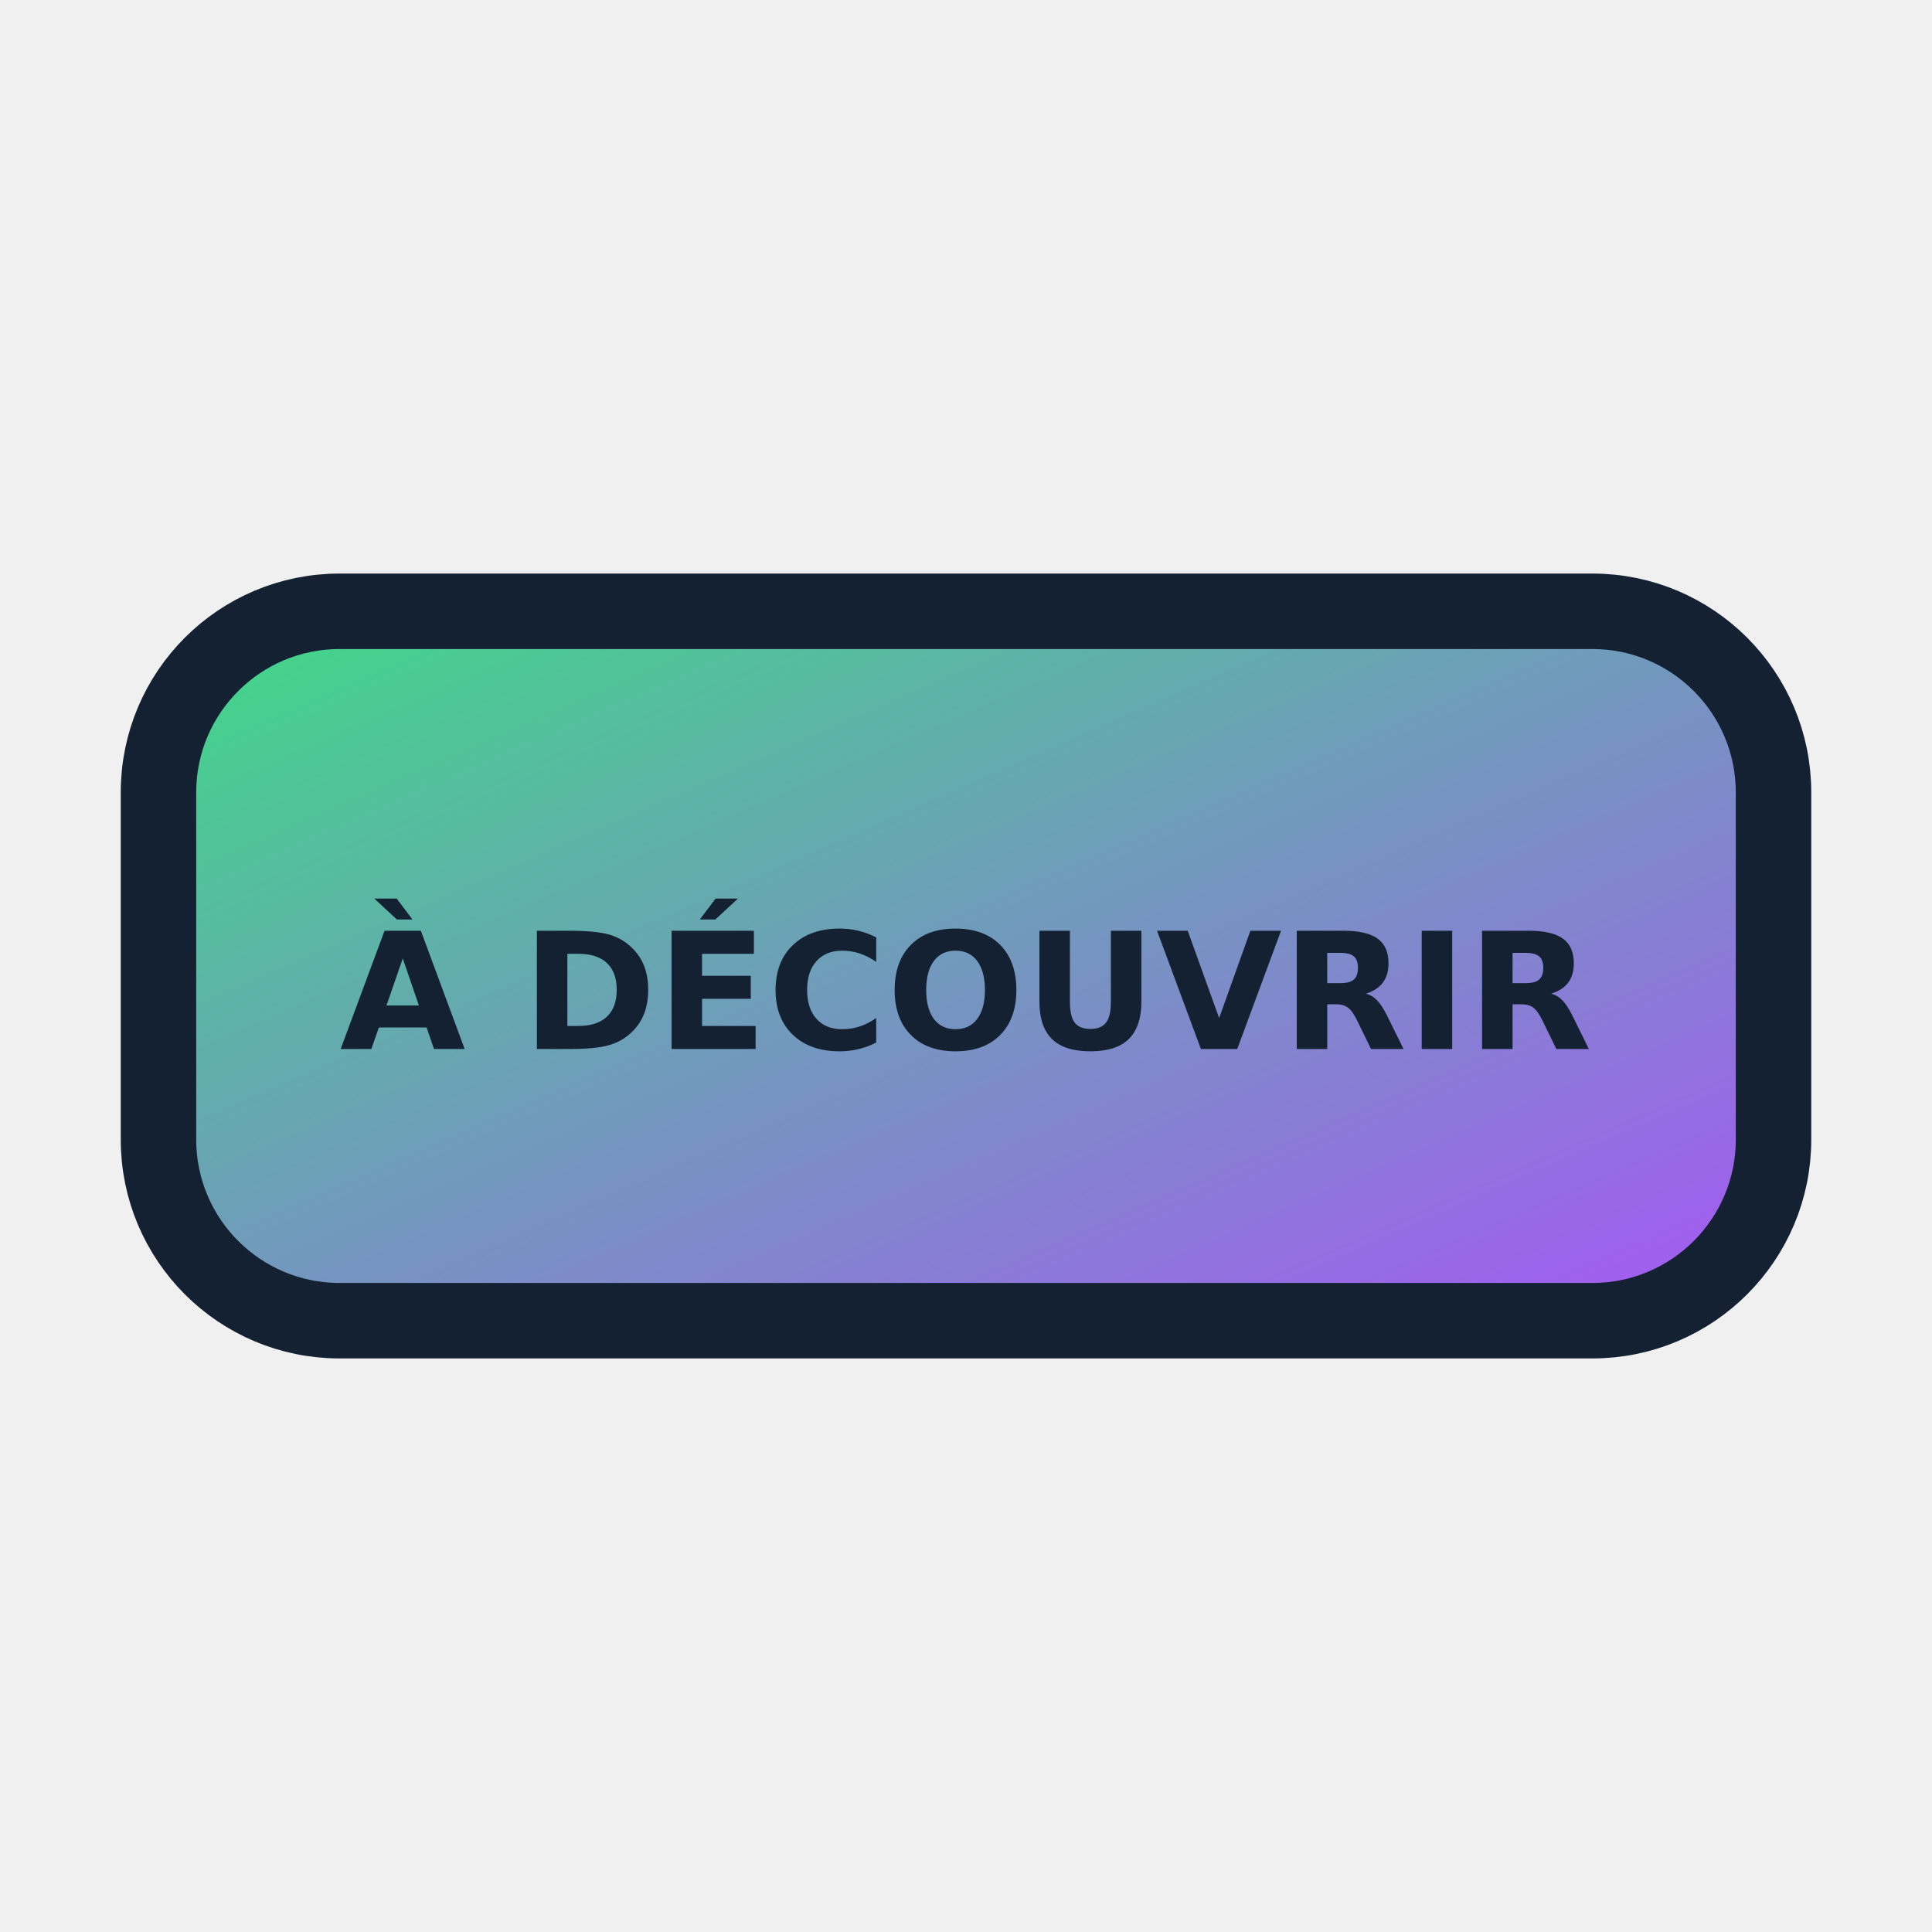
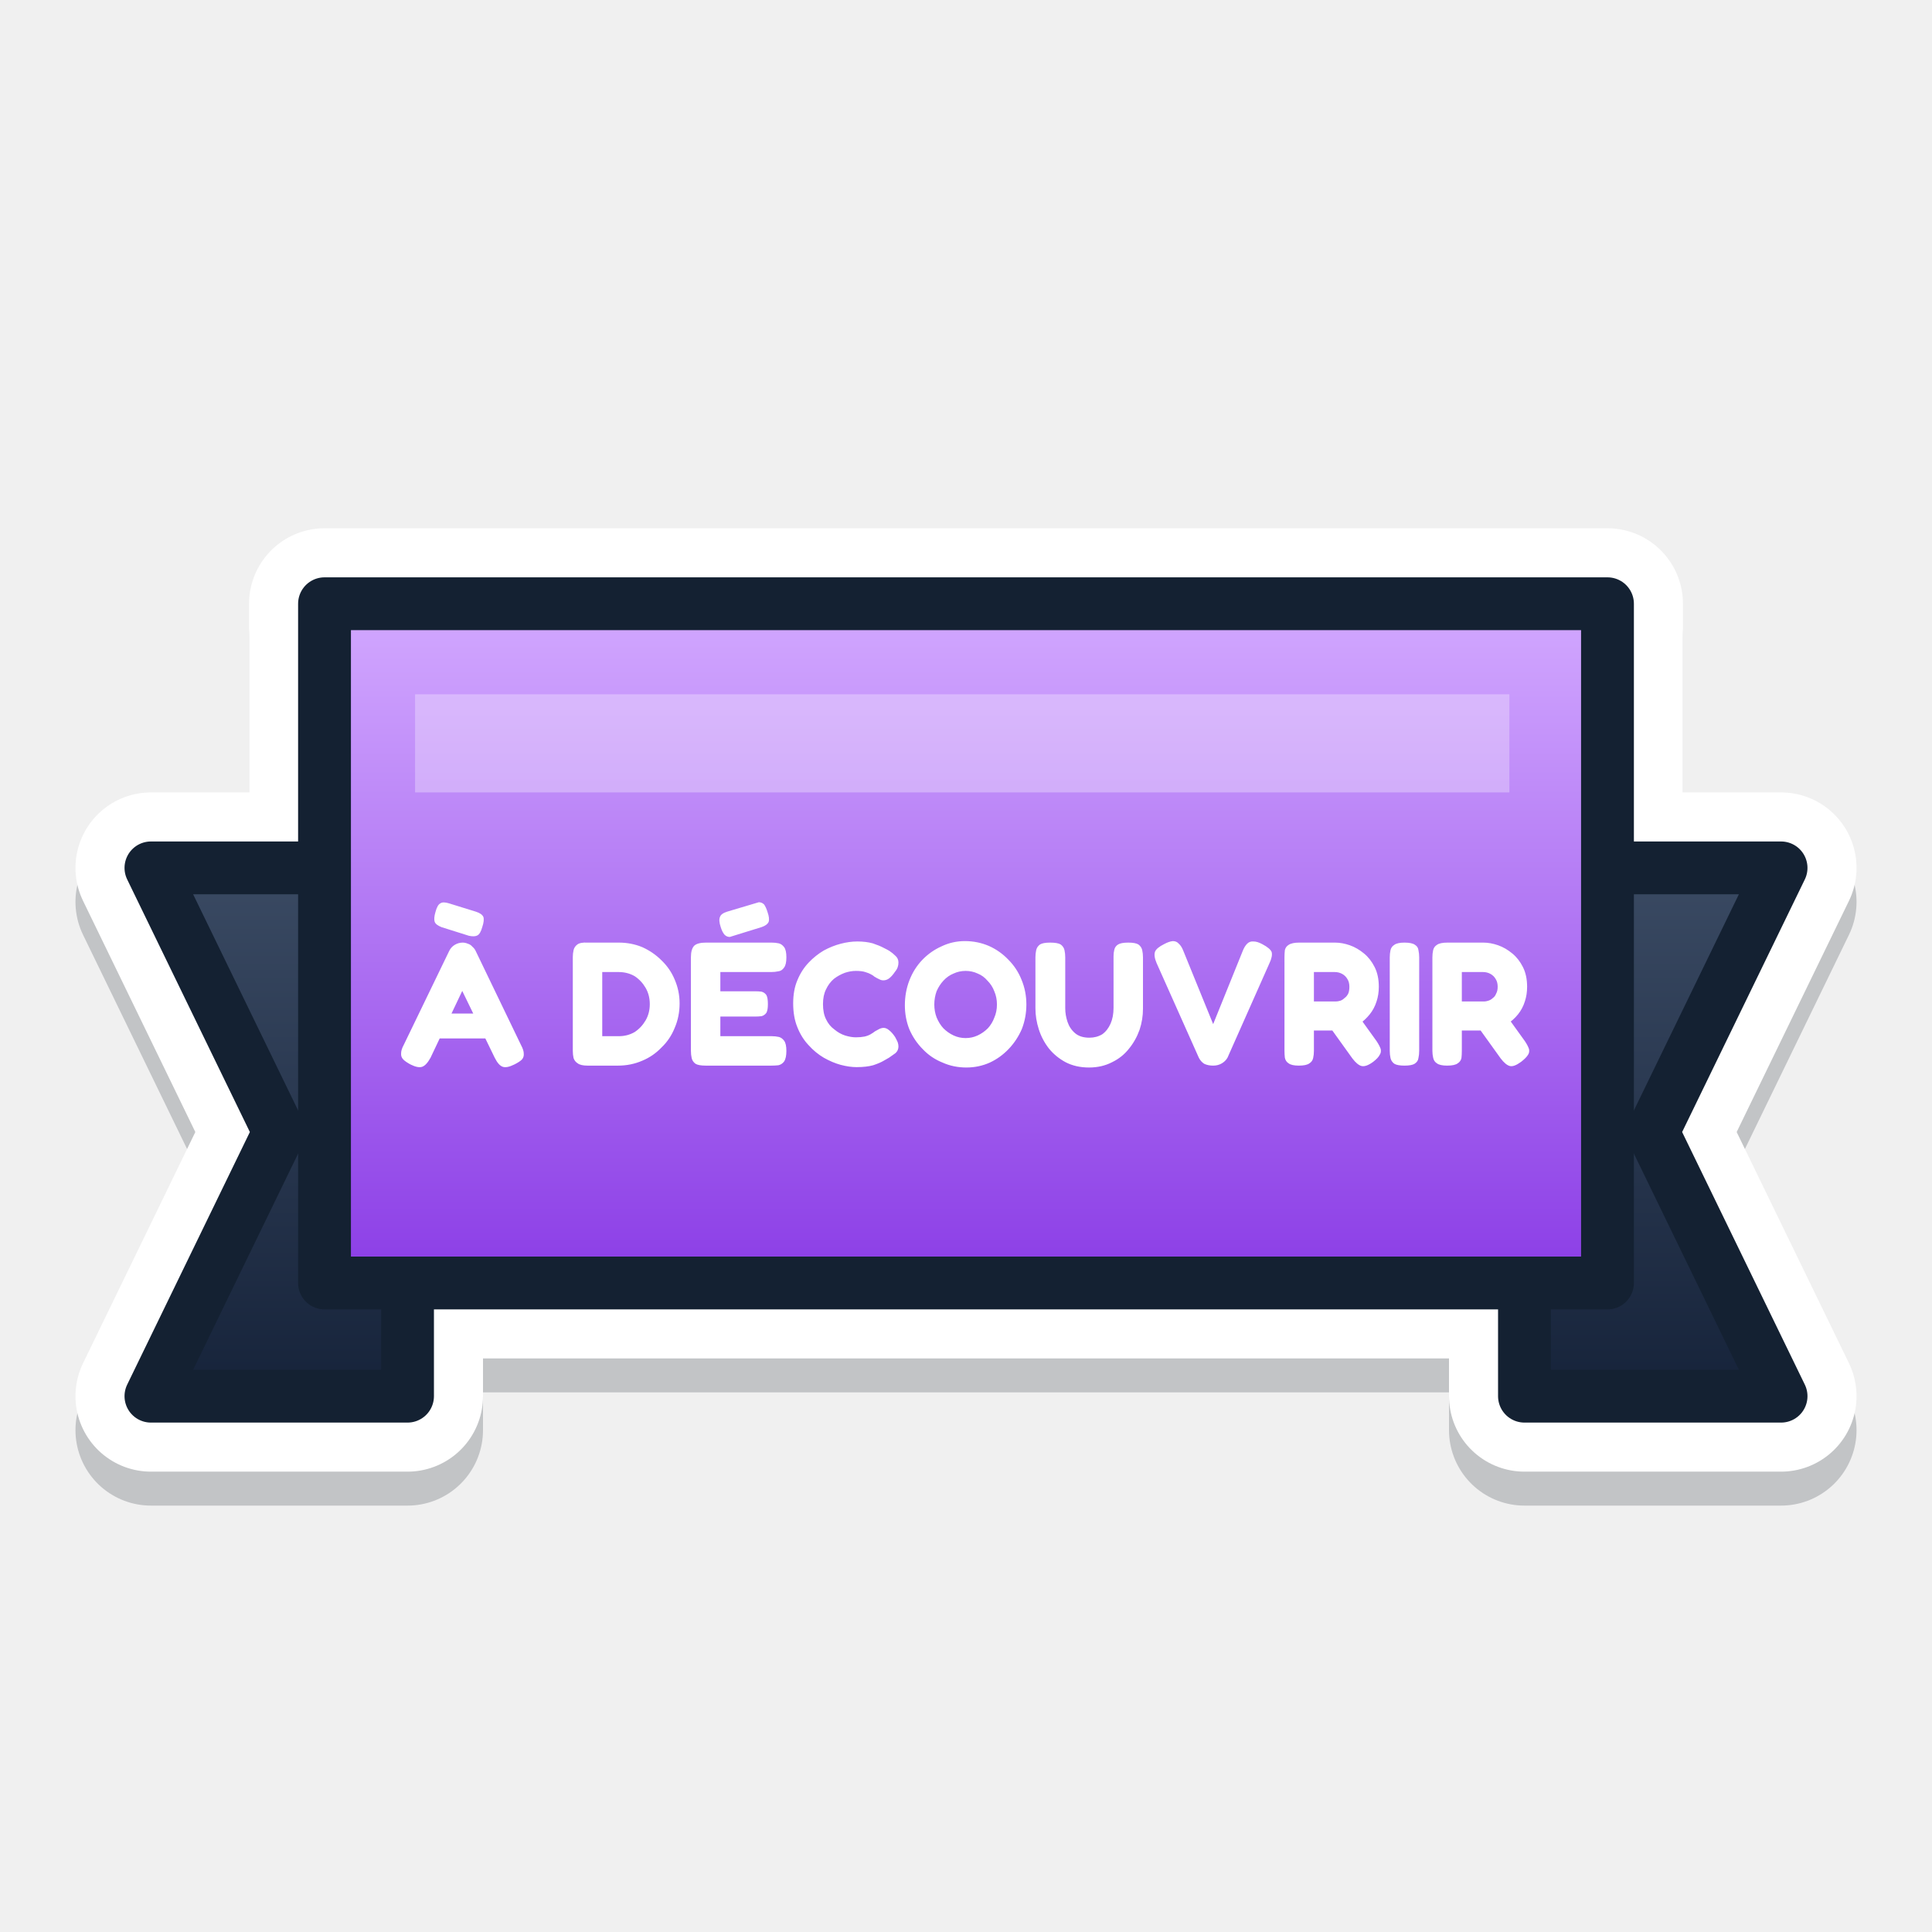
- <svg xmlns="http://www.w3.org/2000/svg" width="512" height="512" viewBox="0 0 512 512" role="img" aria-label="A decouvrir">
+ <svg xmlns="http://www.w3.org/2000/svg" width="512" height="512" viewBox="0 0 512 512" role="img" aria-labelledby="nxs06-a-decouvrir-t">
  <defs>
-     <linearGradient id="spectrum" x1="0" x2="1" y1="0" y2="1">
-       <stop stop-color="#3DDC84" />
-       <stop offset="1" stop-color="#A855F7" />
+     <linearGradient id="spectrum" x1="0" y1="0" x2="0" y2="1">
+       <stop offset="0" stop-color="#3A4A63" />
+       <stop offset="1" stop-color="#16233A" />
+     </linearGradient>
+     <linearGradient id="nxs06-a-decouvrir-P" x1="0" y1="0" x2="0" y2="1">
+       <stop offset="0" stop-color="#D2A8FF" />
+       <stop offset="1" stop-color="#8B3DE6" />
    </linearGradient>
  </defs>
+   <g transform="translate(0 9)" opacity=".2" stroke-linecap="round" stroke-linejoin="round">
+     <path d="M40 200 L108 200 L108 340 L40 340 L74 270Z" fill="#0B1220" transform="translate(0 30)" stroke="#0B1220" style="stroke-width:40" />
+     <path d="M472 200 L404 200 L404 340 L472 340 L438 270Z" fill="#0B1220" transform="translate(0 30)" stroke="#0B1220" style="stroke-width:40" />
+     <path d="M86 160 H426 V340 H86Z" fill="#0B1220" stroke="#0B1220" style="stroke-width:40" />
+   </g>
  <g stroke-linecap="round" stroke-linejoin="round">
-     <rect x="42" y="162" width="428" height="188" rx="48" fill="url(#spectrum)" stroke="#142132" stroke-width="20" />
-     <text x="256" y="278" text-anchor="middle" font-family="DejaVu Sans, sans-serif" font-weight="800" font-size="43" fill="#142132">À DÉCOUVRIR</text>
+     <path d="M40 200 L108 200 L108 340 L40 340 L74 270Z" fill="#FFFFFF" transform="translate(0 30)" stroke="#FFFFFF" style="stroke-width:40" />
+     <path d="M472 200 L404 200 L404 340 L472 340 L438 270Z" fill="#FFFFFF" transform="translate(0 30)" stroke="#FFFFFF" style="stroke-width:40" />
+     <path d="M86 160 H426 V340 H86Z" fill="#FFFFFF" stroke="#FFFFFF" style="stroke-width:40" />
+   </g>
+   <g stroke-linecap="round" stroke-linejoin="round">
+     <path d="M40 200 L108 200 L108 340 L40 340 L74 270Z" fill="url(#spectrum)" transform="translate(0 30)" stroke="#142132" stroke-width="14" />
+     <path d="M472 200 L404 200 L404 340 L472 340 L438 270Z" fill="url(#spectrum)" transform="translate(0 30)" stroke="#142132" stroke-width="14" />
+     <path d="M86 160 H426 V340 H86Z" fill="url(#nxs06-a-decouvrir-P)" stroke="#142132" stroke-width="14" />
+     <path d="M110 184 H400 V210 H110Z" opacity=".3" fill="#FFFFFF" stroke="none" />
+     <path d="M138.1 277Q138.8 278.3 138.8 279.2Q138.9 280.1 138.3 280.8Q137.7 281.4 136.3 282.1Q134.3 283.1 133.2 282.7Q132.1 282.3 131.1 280.3L122.5 262.6L114.1 280.3Q113 282.3 111.9 282.7Q110.8 283.1 108.8 282.1Q107.5 281.4 106.9 280.8Q106.2 280.1 106.3 279.1Q106.3 278.2 107 276.9L119 252.1Q119.5 251 120.5 250.4Q121.5 249.8 122.6 249.8Q123.3 249.8 124 250.1Q124.7 250.3 125.2 250.9Q125.8 251.4 126.1 252.1ZM114.9 275.2 118.1 268.6H127L130.2 275.2ZM124.3 248 117 245.7Q115.5 245.1 115.2 244.3Q114.9 243.4 115.4 241.7Q115.9 239.8 116.7 239.4Q117.4 238.9 119 239.4L126.1 241.6Q127.7 242.1 128.1 243Q128.4 243.9 127.8 245.7Q127.3 247.5 126.5 247.9Q125.8 248.3 124.3 248ZM155.7 282.4Q153.9 282.4 153.1 281.8Q152.3 281.3 152 280.4Q151.8 279.5 151.8 278.5V253.6Q151.8 252.7 152 251.8Q152.2 250.9 153 250.3Q153.8 249.7 155.7 249.8L164 249.8Q167.3 249.8 170.2 251Q173.1 252.3 175.3 254.5Q177.6 256.7 178.8 259.6Q180.1 262.6 180.1 265.9Q180.1 269.4 178.8 272.4Q177.6 275.4 175.3 277.6Q173.1 279.9 170.2 281.1Q167.2 282.4 163.8 282.4ZM159.6 274.6H164Q166.3 274.6 168.2 273.5Q170 272.3 171.1 270.4Q172.2 268.5 172.2 266.1Q172.2 263.7 171.1 261.8Q170 259.9 168.2 258.7Q166.3 257.6 163.9 257.6H159.6ZM187 282.4Q185.1 282.4 184.3 281.9Q183.5 281.3 183.3 280.4Q183.1 279.5 183.1 278.5V253.7Q183.1 251.5 184 250.6Q184.9 249.8 187.1 249.8H204.5Q205.5 249.8 206.4 250Q207.2 250.2 207.8 251Q208.4 251.8 208.4 253.7Q208.4 255.6 207.8 256.4Q207.2 257.3 206.3 257.4Q205.4 257.6 204.4 257.6H190.9V262.7H200.1Q201.1 262.7 201.8 262.8Q202.6 263 203.1 263.7Q203.5 264.4 203.5 266.1Q203.5 267.7 203.1 268.4Q202.6 269.1 201.8 269.3Q201 269.4 200 269.4H190.9V274.6H204.5Q205.5 274.6 206.4 274.8Q207.2 275 207.8 275.8Q208.4 276.6 208.4 278.5Q208.4 280.4 207.8 281.3Q207.2 282.1 206.3 282.3Q205.4 282.4 204.4 282.4ZM193.4 248.3Q192.6 248.3 192 247.7Q191.4 247 191 245.7Q190.4 243.9 190.8 243Q191.1 242.1 192.7 241.6L201.1 239.1Q201.9 239.1 202.5 239.7Q203 240.4 203.4 241.7Q204 243.4 203.7 244.3Q203.3 245.2 201.8 245.7ZM227 282.8Q225.1 282.8 222.8 282.2Q220.6 281.6 218.3 280.3Q216.1 279 214.3 277Q212.4 275 211.3 272.2Q210.2 269.5 210.2 265.9Q210.2 262.4 211.3 259.8Q212.4 257.1 214.3 255.1Q216.1 253.2 218.3 251.9Q220.5 250.7 222.8 250.1Q225.1 249.5 227.2 249.5Q229.5 249.5 231.3 250Q233.1 250.6 234.2 251.2Q235.4 251.8 235.7 252Q236.6 252.6 237.3 253.3Q238.1 254 238.1 255.1Q238.1 255.7 237.9 256.3Q237.7 256.9 237.2 257.5Q236.4 258.7 235.6 259.3Q234.9 259.8 234.1 259.8Q233.5 259.8 233 259.5Q232.5 259.3 231.7 258.8Q231.4 258.5 230.8 258.2Q230.3 257.9 229.3 257.6Q228.4 257.3 226.8 257.3Q225.4 257.3 223.9 257.8Q222.3 258.4 221 259.4Q219.7 260.5 218.9 262.2Q218.1 263.8 218.1 266.1Q218.1 268.5 218.9 270.1Q219.7 271.8 221.1 272.8Q222.4 273.9 223.9 274.4Q225.5 274.9 226.8 274.9Q228.1 274.9 229.1 274.7Q230 274.5 230.7 274.1Q231.4 273.7 231.9 273.3Q232.4 273 233 272.7Q233.6 272.4 234.2 272.4Q234.9 272.4 235.6 273Q236.4 273.6 237.2 274.8Q237.6 275.5 237.9 276.2Q238.1 276.8 238.1 277.3Q238.1 278.4 237.3 279.1Q236.5 279.7 235.6 280.3Q235.3 280.5 234.2 281.1Q233.2 281.7 231.4 282.3Q229.6 282.8 227 282.8ZM256.1 282.9Q252.7 282.9 249.8 281.6Q246.8 280.4 244.6 278.1Q242.3 275.8 241 272.8Q239.8 269.8 239.8 266.4Q239.8 262.9 241 259.8Q242.2 256.7 244.4 254.4Q246.6 252.1 249.5 250.8Q252.4 249.4 255.7 249.4Q259.1 249.4 262.1 250.7Q265 252 267.2 254.3Q269.5 256.6 270.7 259.6Q272 262.7 272 266.2Q272 269.6 270.8 272.7Q269.5 275.7 267.3 278Q265.1 280.3 262.3 281.6Q259.4 282.9 256.1 282.9ZM255.9 275.1Q257.6 275.1 259.1 274.4Q260.6 273.7 261.8 272.5Q262.9 271.3 263.5 269.7Q264.2 268.1 264.2 266.2Q264.2 264.3 263.5 262.7Q262.9 261.1 261.7 259.9Q260.6 258.6 259.1 258Q257.6 257.3 255.9 257.3Q254.2 257.3 252.7 258Q251.2 258.6 250 259.9Q248.9 261.1 248.2 262.7Q247.6 264.4 247.6 266.2Q247.6 268 248.2 269.6Q248.9 271.3 250 272.5Q251.2 273.7 252.7 274.4Q254.2 275.1 255.9 275.1ZM288.6 282.9Q285.1 282.9 282.4 281.5Q279.8 280.1 278 277.9Q276.2 275.6 275.3 272.8Q274.4 270 274.4 267.2V253.7Q274.4 252.7 274.6 251.8Q274.8 250.9 275.6 250.3Q276.4 249.8 278.3 249.8Q280.3 249.8 281.1 250.3Q281.9 250.9 282.1 251.8Q282.3 252.7 282.3 253.7V267.2Q282.3 269 282.9 270.8Q283.5 272.6 284.9 273.8Q286.3 275 288.7 275Q290.6 275 292.1 274.1Q293.5 273.1 294.3 271.3Q295.1 269.5 295.1 267.1V253.4Q295.1 252.5 295.3 251.7Q295.5 250.8 296.3 250.3Q297.1 249.8 299 249.8Q300.9 249.8 301.7 250.3Q302.5 250.9 302.7 251.8Q302.9 252.7 302.9 253.7V267.3Q302.9 270.2 302 272.9Q301 275.7 299.2 277.9Q297.4 280.2 294.7 281.5Q292 282.9 288.6 282.9ZM321.5 282.4Q320.1 282.4 319.1 281.9Q318.2 281.3 317.7 280.3L306.5 255.2Q305.7 253.3 306.1 252.2Q306.5 251.2 308.5 250.2Q309.8 249.5 310.8 249.4Q311.8 249.4 312.4 250.1Q313.1 250.7 313.6 252L321.5 271.4L329.3 252.1Q329.8 250.8 330.5 250.1Q331.2 249.4 332.2 249.5Q333.2 249.5 334.5 250.2Q336.6 251.3 337 252.3Q337.3 253.4 336.4 255.3L325.3 280.3Q324.8 281.2 323.8 281.8Q322.8 282.4 321.5 282.4ZM344.2 282.4Q342.3 282.4 341.5 281.8Q340.7 281.3 340.5 280.3Q340.4 279.4 340.4 278.5V253.7Q340.4 252.7 340.5 251.8Q340.7 250.9 341.5 250.4Q342.4 249.8 344.3 249.8H353.8Q355.7 249.8 357.7 250.5Q359.7 251.2 361.5 252.7Q363.2 254.1 364.3 256.3Q365.4 258.5 365.4 261.5Q365.4 263.6 364.8 265.4Q364.2 267.3 363 268.8Q361.8 270.3 360.1 271.5Q358.3 272.6 356.1 273.1H348.2V278.5Q348.2 279.5 348 280.4Q347.8 281.3 347 281.8Q346.2 282.4 344.2 282.4ZM363.9 281.4Q362 282.8 360.8 282.5Q359.7 282.2 358.4 280.5L350 268.8L358.9 267.7L364.8 275.9Q365.6 277.1 365.9 278Q366.1 278.9 365.6 279.6Q365.2 280.4 363.9 281.4ZM348.2 265.4H354Q354.5 265.4 355.2 265.2Q355.8 265 356.3 264.5Q356.9 264.1 357.3 263.3Q357.6 262.6 357.6 261.5Q357.6 260.3 357.1 259.5Q356.6 258.6 355.7 258.1Q354.8 257.6 353.7 257.6H348.2ZM372.2 282.4Q370.3 282.4 369.5 281.9Q368.7 281.3 368.5 280.4Q368.3 279.5 368.3 278.5V253.7Q368.3 252.7 368.5 251.8Q368.7 250.9 369.5 250.4Q370.3 249.8 372.2 249.8Q374.2 249.8 375 250.4Q375.8 250.9 375.9 251.8Q376.1 252.7 376.1 253.7V278.5Q376.1 279.5 375.9 280.4Q375.8 281.3 374.9 281.9Q374.1 282.4 372.2 282.4ZM383.5 282.4Q381.6 282.4 380.8 281.8Q380 281.3 379.8 280.3Q379.6 279.4 379.6 278.5V253.7Q379.6 252.7 379.8 251.8Q380 250.9 380.8 250.4Q381.6 249.8 383.6 249.8H393.1Q395 249.8 397 250.5Q399 251.2 400.8 252.7Q402.5 254.1 403.6 256.3Q404.7 258.5 404.7 261.5Q404.7 263.6 404.1 265.4Q403.5 267.3 402.3 268.8Q401.1 270.3 399.3 271.5Q397.6 272.6 395.4 273.1H387.4V278.5Q387.4 279.5 387.3 280.4Q387.1 281.3 386.3 281.8Q385.5 282.4 383.5 282.4ZM403.1 281.4Q401.2 282.8 400.1 282.5Q399 282.2 397.7 280.5L389.3 268.8L398.2 267.7L404.1 275.9Q404.9 277.1 405.2 278Q405.4 278.9 404.9 279.6Q404.4 280.4 403.1 281.4ZM387.4 265.4H393.3Q393.8 265.4 394.4 265.2Q395.1 265 395.6 264.5Q396.2 264.1 396.5 263.3Q396.9 262.6 396.9 261.5Q396.9 260.3 396.4 259.5Q395.9 258.6 395 258.1Q394.1 257.6 393 257.6H387.4Z" fill="#FFFFFF" stroke="none" />
  </g>
</svg>
